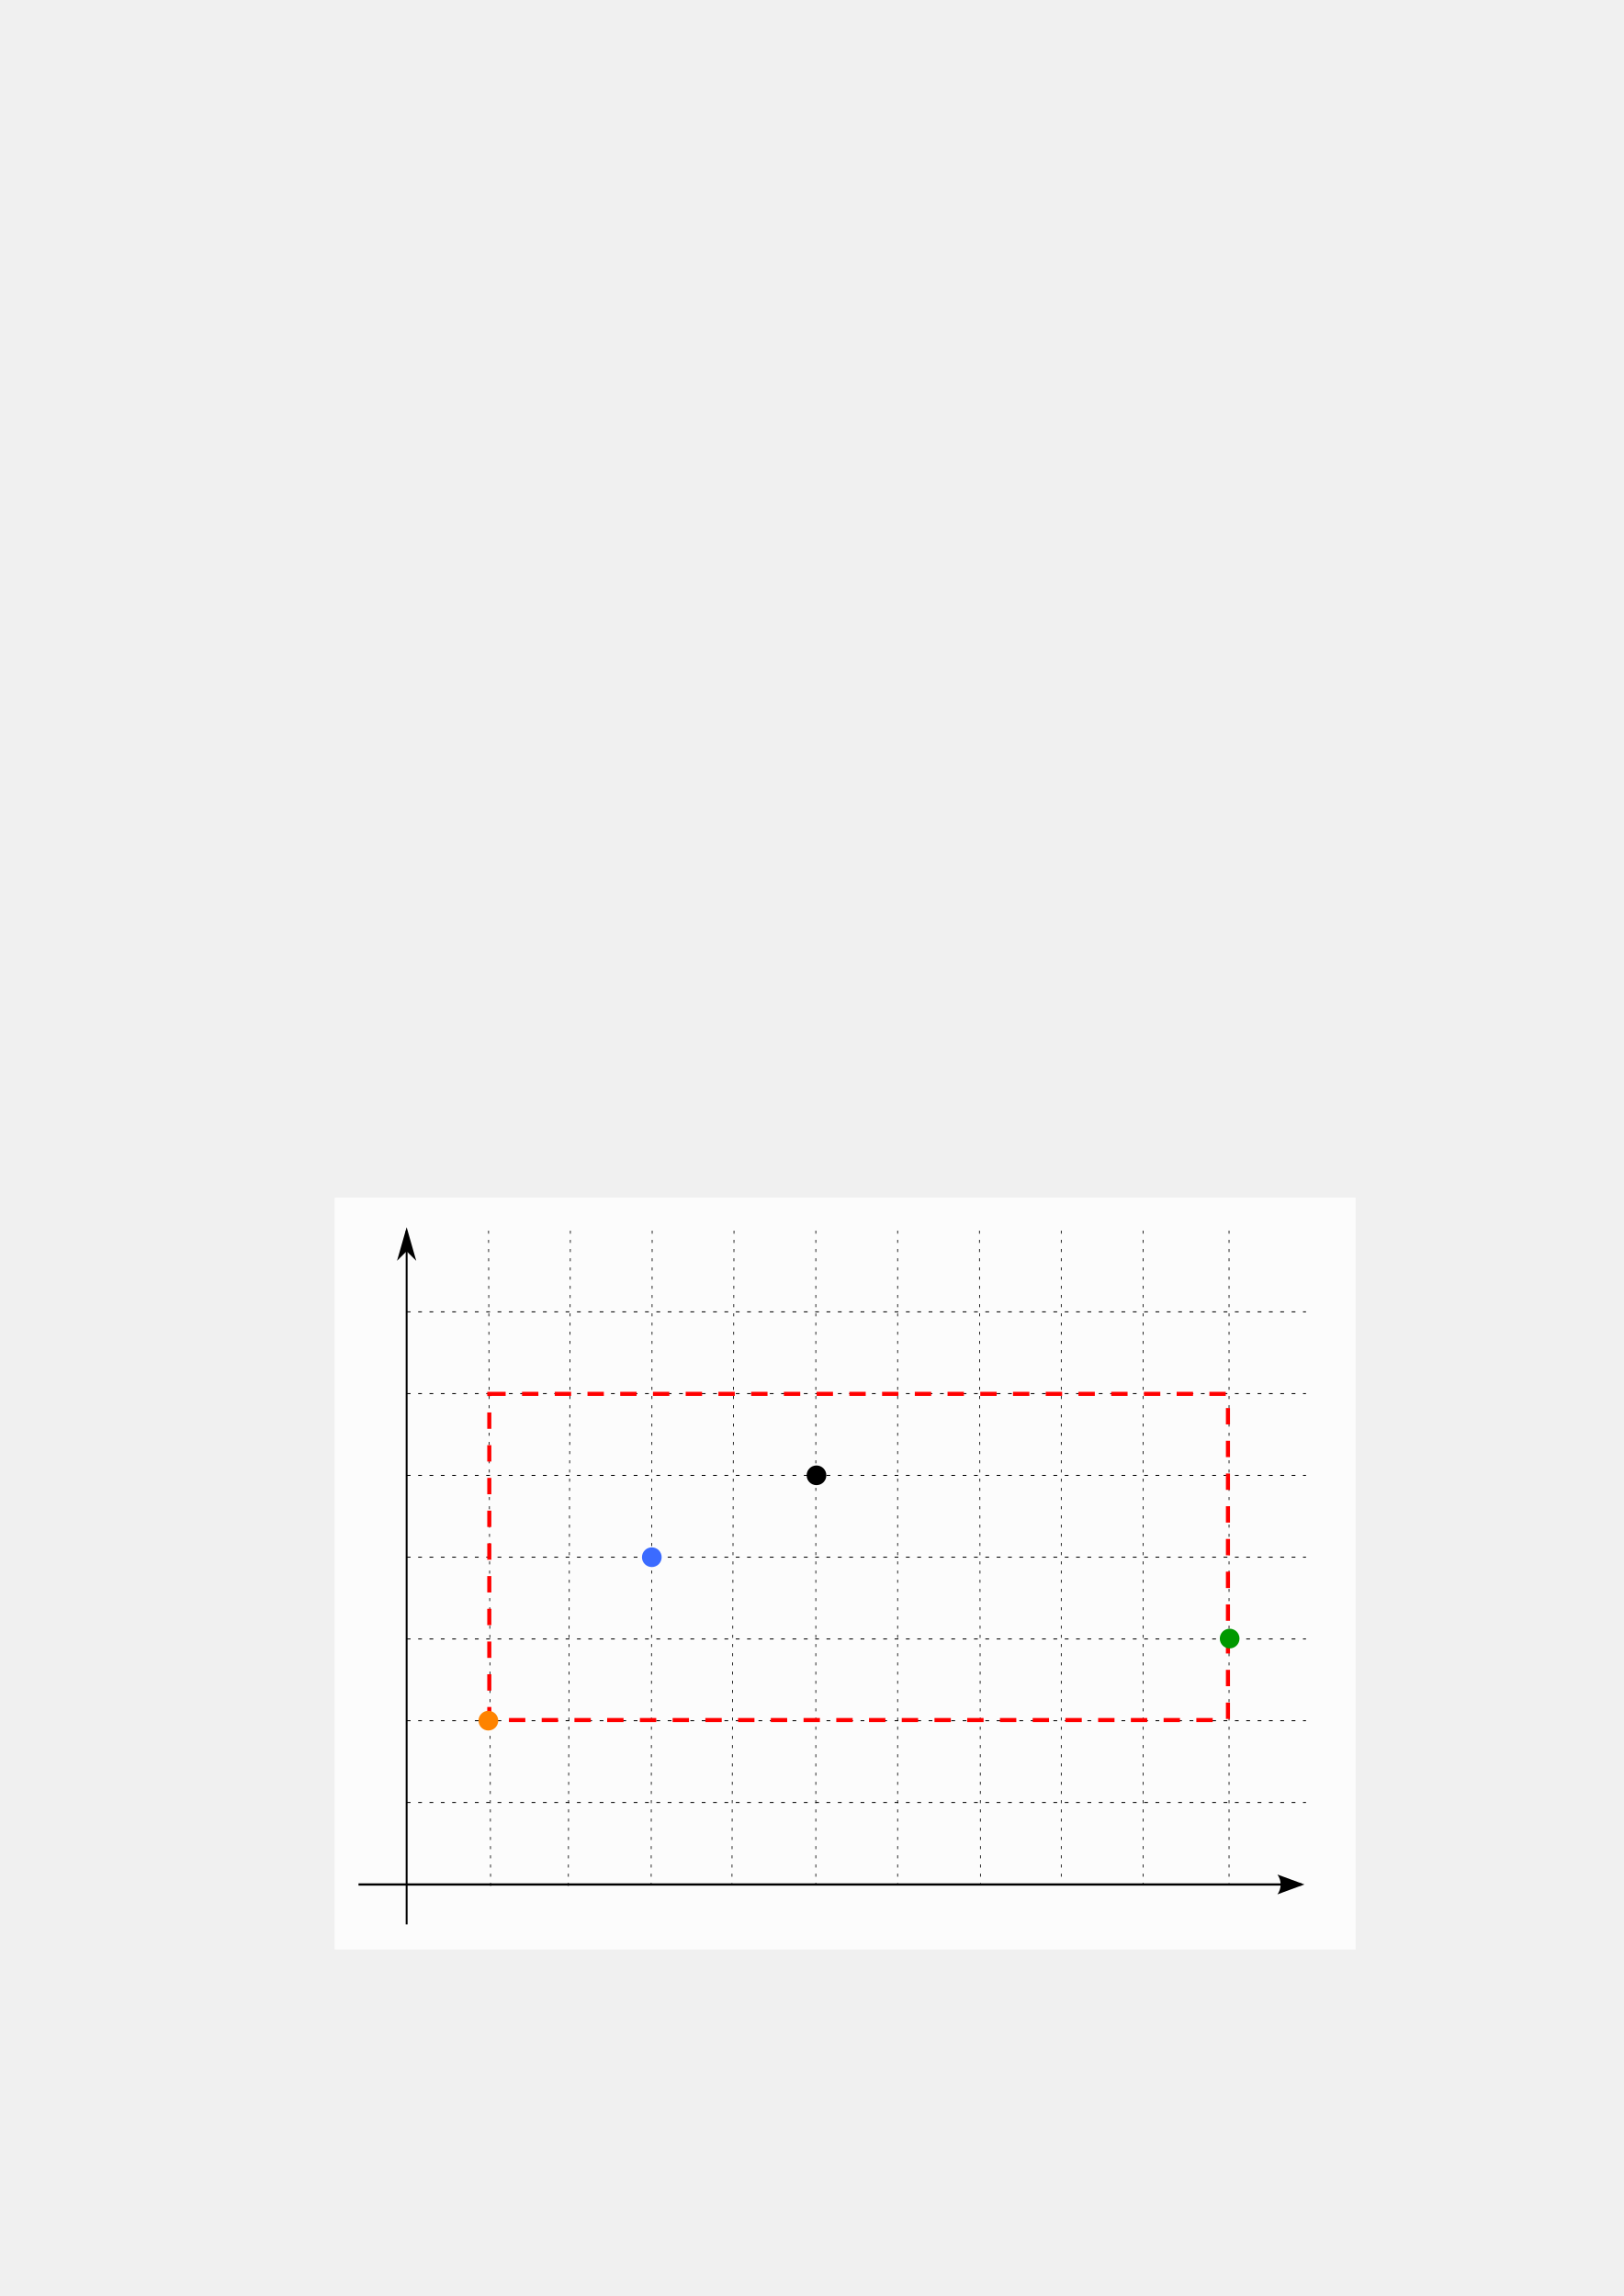
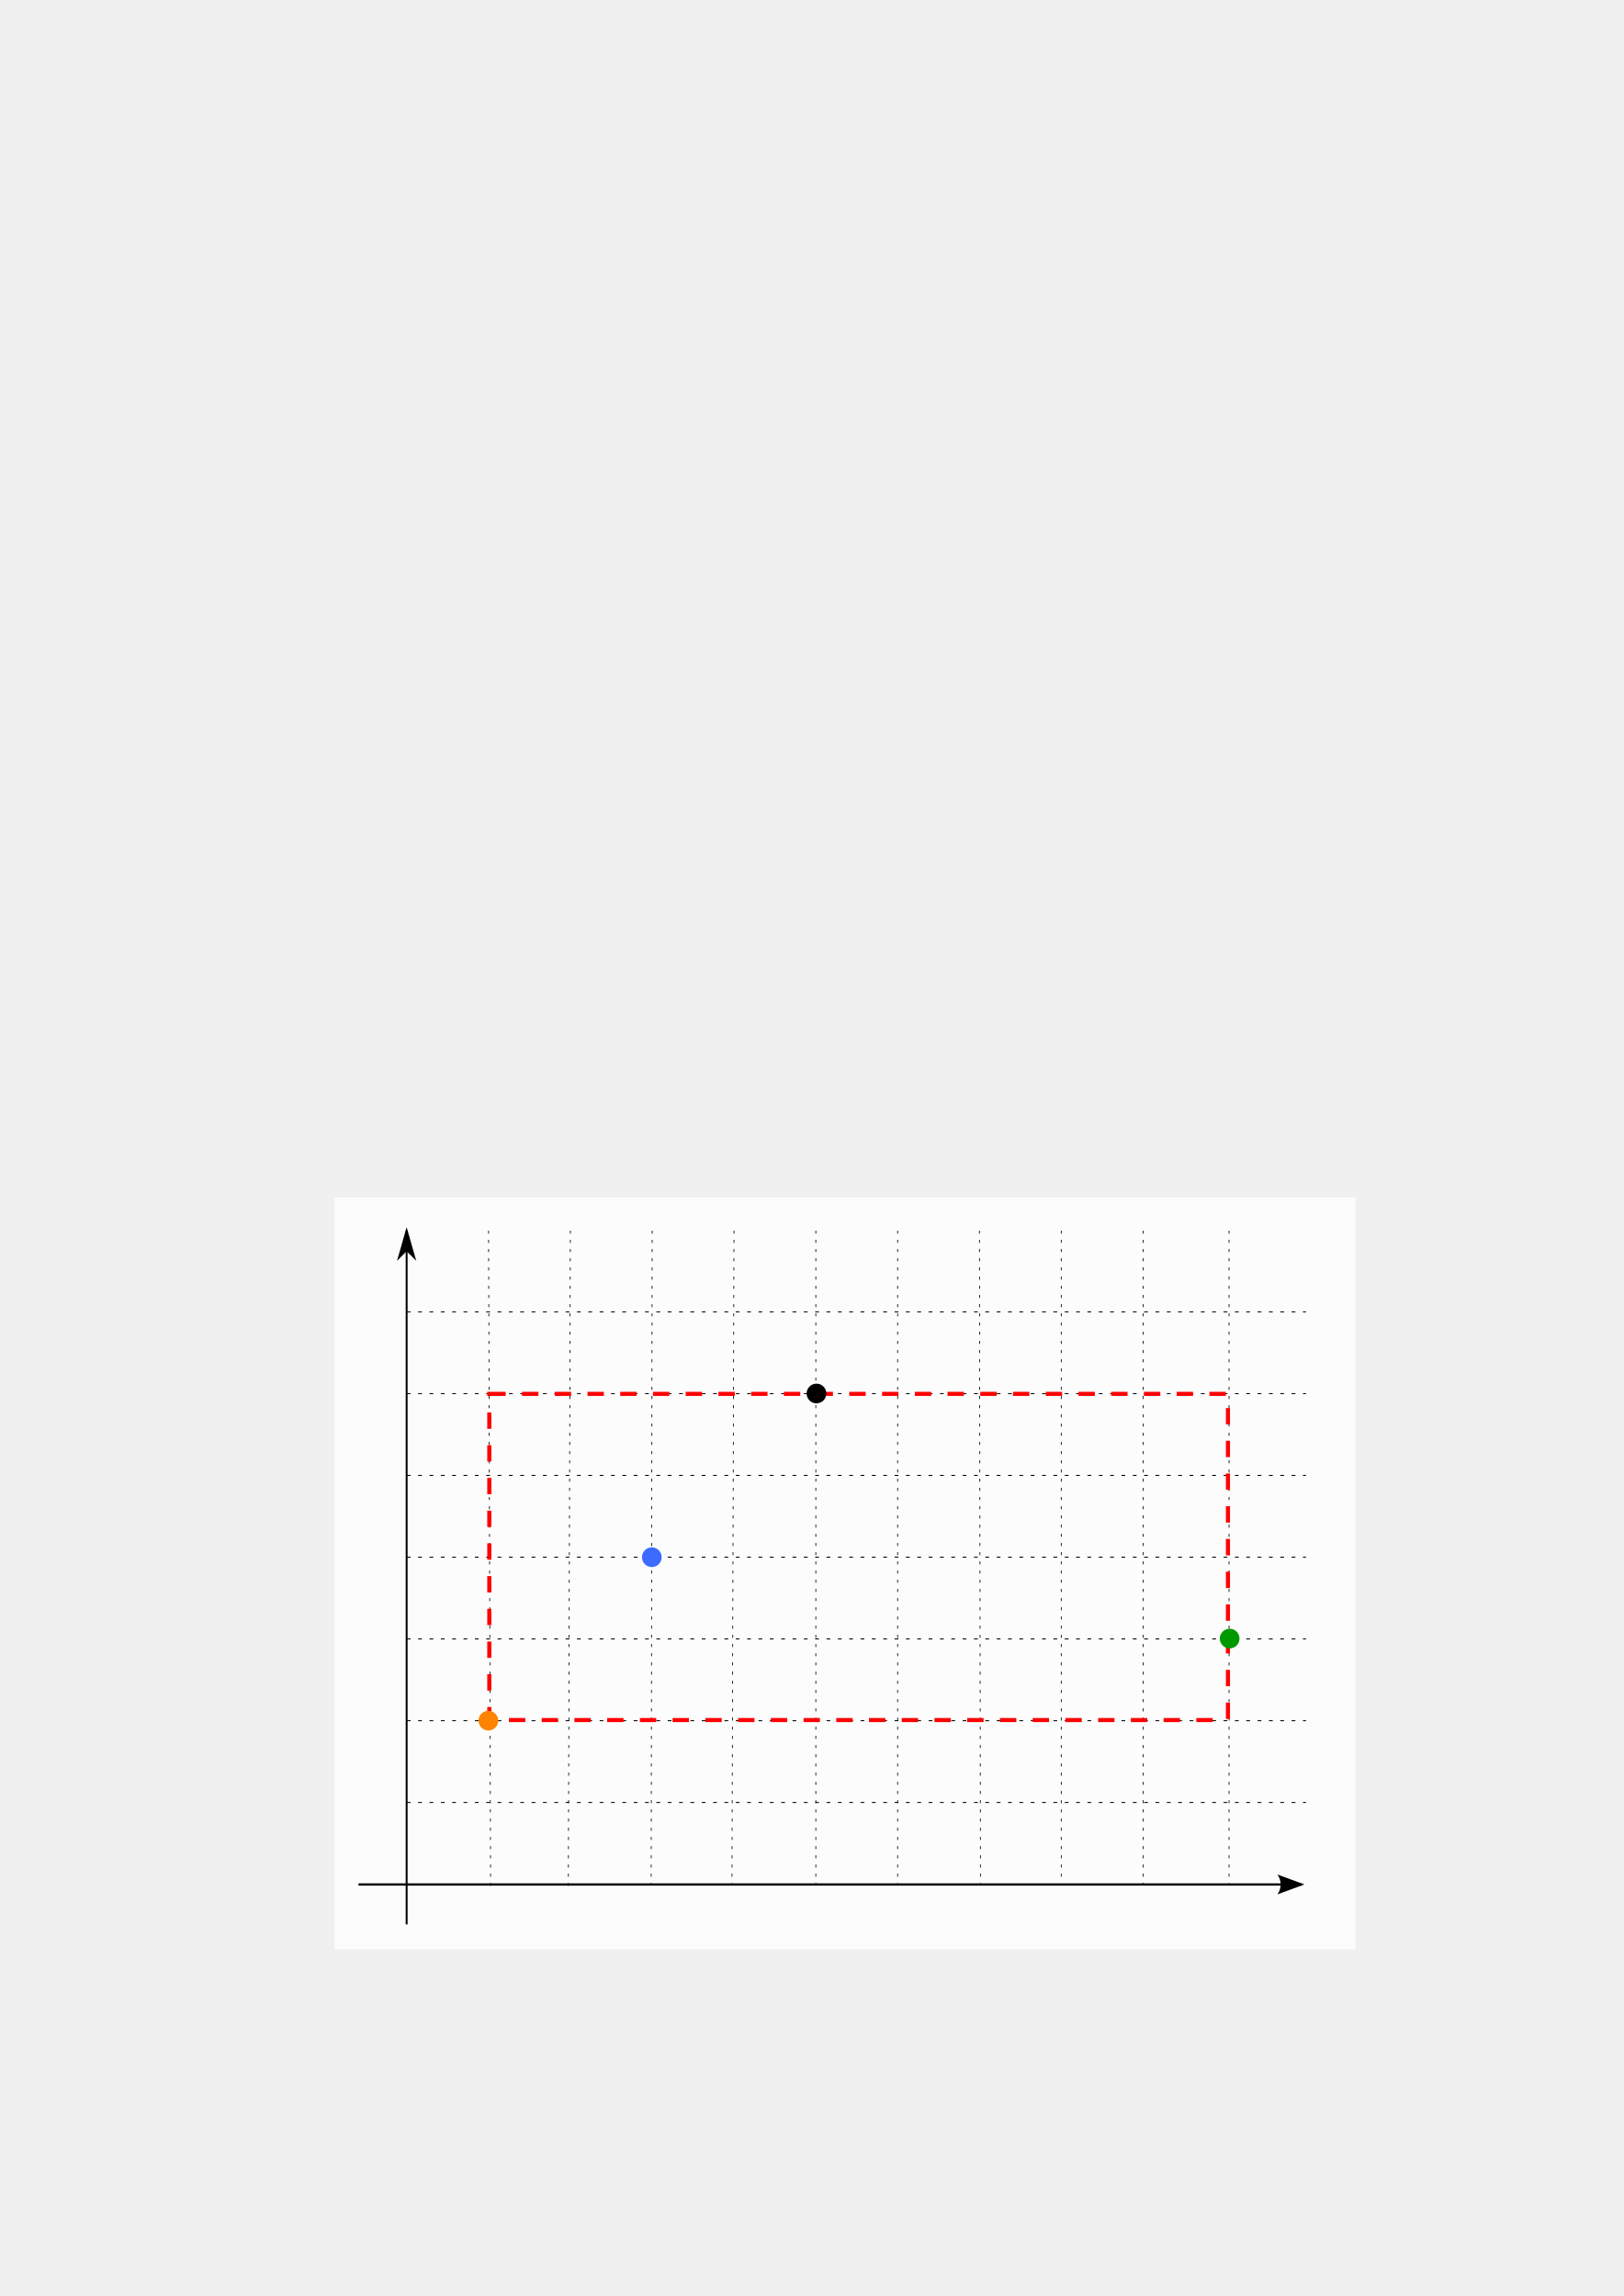
<svg xmlns="http://www.w3.org/2000/svg" xmlns:ns1="http://www.openswatchbook.org/uri/2009/osb" width="210mm" height="297mm" id="svg2" version="1.1">
  <defs id="defs4">
    <linearGradient id="linearGradient4354" ns1:paint="solid">
      <stop style="stop-color:#000000;stop-opacity:1;" offset="0" id="stop4356" />
    </linearGradient>
    <marker orient="auto" refY="0.0" refX="0.0" id="Arrow1Lstart" style="overflow:visible">
      <path id="path3824" d="M 0.0,0.0 L 5.0,-5.0 L -12.5,0.0 L 5.0,5.0 L 0.0,0.0 z " style="fill-rule:evenodd;stroke:#000000;stroke-width:1.0pt" transform="scale(0.8) translate(12.5,0)" />
    </marker>
    <marker orient="auto" refY="0.0" refX="0.0" id="Arrow2Lend" style="overflow:visible;">
      <path id="path3845" style="fill-rule:evenodd;stroke-width:0.625;stroke-linejoin:round;" d="M 8.719,4.034 L -2.207,0.016 L 8.719,-4.002 C 6.973,-1.63 6.983,1.616 8.719,4.034 z " transform="scale(1.1) rotate(180) translate(1,0)" />
    </marker>
    <marker orient="auto" refY="0" refX="0" id="Arrow2Lend-2" style="overflow:visible">
      <path id="path3845-1" style="fill-rule:evenodd;stroke-width:0.625;stroke-linejoin:round" d="M 8.719,4.034 -2.207,0.016 8.719,-4.002 c -1.745,2.372 -1.735,5.617 -6e-7,8.035 z" transform="matrix(-1.1,0,0,-1.1,-1.1,0)" />
    </marker>
    <marker orient="auto" refY="0" refX="0" id="Arrow1Lstart-4" style="overflow:visible">
      <path id="path3824-1" d="M 0,0 5,-5 -12.5,0 5,5 0,0 z" style="fill-rule:evenodd;stroke:#000000;stroke-width:1pt" transform="matrix(0.8,0,0,0.8,10,0)" />
    </marker>
  </defs>
  <g id="layer6" />
  <g id="layer1" style="display:inline">
    <rect style="opacity:0.8;fill:#ffffff;fill-opacity:1;fill-rule:nonzero;stroke:none" id="rect4177" width="499.104" height="367.61" x="163.567" y="585.517" />
    <path style="fill:none;stroke:#000000;stroke-width:0.926px;stroke-linecap:butt;stroke-linejoin:miter;stroke-opacity:1;marker-start:url(#Arrow1Lstart);marker-end:none" d="m 198.772,601.77 0,339.074" id="path4179" />
    <path style="fill:none;stroke:#000000;stroke-width:1.099px;stroke-linecap:butt;stroke-linejoin:miter;stroke-opacity:1;marker-end:url(#Arrow2Lend)" d="m 175.243,921.327 460.93,0" id="path4181" />
    <path id="path4183" d="m 238.817,601.656 1,321.626" style="fill:none;stroke:#000000;stroke-width:0.374;stroke-linecap:butt;stroke-linejoin:miter;stroke-miterlimit:4;stroke-opacity:1;stroke-dasharray:1.497, 2.994;stroke-dashoffset:0" />
    <path style="fill:none;stroke:#000000;stroke-width:0.374;stroke-linecap:butt;stroke-linejoin:miter;stroke-miterlimit:4;stroke-opacity:1;stroke-dasharray:1.497, 2.994;stroke-dashoffset:0" d="m 278.809,601.656 -1,321.626" id="path4185" />
    <path id="path4187" d="m 318.802,601.656 -0.5,319.626" style="fill:none;stroke:#000000;stroke-width:0.374;stroke-linecap:butt;stroke-linejoin:miter;stroke-miterlimit:4;stroke-opacity:1;stroke-dasharray:1.497, 2.994;stroke-dashoffset:0" />
    <path style="fill:none;stroke:#000000;stroke-width:0.374;stroke-linecap:butt;stroke-linejoin:miter;stroke-miterlimit:4;stroke-opacity:1;stroke-dasharray:1.497, 2.994;stroke-dashoffset:0" d="m 358.795,601.656 -1,319.126" id="path4189" />
    <path id="path4191" d="m 398.787,601.656 0,319.626" style="fill:none;stroke:#000000;stroke-width:0.374;stroke-linecap:butt;stroke-linejoin:miter;stroke-miterlimit:4;stroke-opacity:1;stroke-dasharray:1.497, 2.994;stroke-dashoffset:0" />
    <path id="path4193" d="m 198.864,881.234 439.538,0" style="fill:none;stroke:#000000;stroke-width:0.462;stroke-linecap:butt;stroke-linejoin:miter;stroke-miterlimit:4;stroke-opacity:1;stroke-dasharray:1.848, 3.697;stroke-dashoffset:0" />
    <path style="fill:none;stroke:#000000;stroke-width:0.462;stroke-linecap:butt;stroke-linejoin:miter;stroke-miterlimit:4;stroke-opacity:1;stroke-dasharray:1.848, 3.697;stroke-dashoffset:0" d="m 198.864,841.256 439.538,0" id="path4195" />
    <path id="path4197" d="m 198.864,801.278 439.538,0" style="fill:none;stroke:#000000;stroke-width:0.462;stroke-linecap:butt;stroke-linejoin:miter;stroke-miterlimit:4;stroke-opacity:1;stroke-dasharray:1.848, 3.697;stroke-dashoffset:0" />
    <path style="fill:none;stroke:#000000;stroke-width:0.462;stroke-linecap:butt;stroke-linejoin:miter;stroke-miterlimit:4;stroke-opacity:1;stroke-dasharray:1.848, 3.697;stroke-dashoffset:0" d="m 198.864,761.3 439.538,0" id="path4199" />
    <path id="path4201" d="m 198.864,721.322 439.538,0" style="fill:none;stroke:#000000;stroke-width:0.462;stroke-linecap:butt;stroke-linejoin:miter;stroke-miterlimit:4;stroke-opacity:1;stroke-dasharray:1.848, 3.697;stroke-dashoffset:0" />
    <flowRoot xml:space="preserve" id="flowRoot4203" style="font-size:40px;font-style:normal;font-weight:normal;line-height:125%;letter-spacing:0px;word-spacing:0px;fill:#000000;fill-opacity:1;stroke:none;font-family:Sans" transform="matrix(0.6167409,0,0,0.6167409,308.4797,533.6388)">
      <flowRegion id="flowRegion4205">
        <rect id="rect4207" width="121.218" height="48.487" x="487.399" y="626.078" />
      </flowRegion>
      <flowPara id="flowPara4209" style="font-style:italic">x</flowPara>
    </flowRoot>
    <flowRoot transform="matrix(0.6167409,0,0,0.6167409,-125.562,221.9874)" style="font-size:40px;font-style:normal;font-weight:normal;line-height:125%;letter-spacing:0px;word-spacing:0px;fill:#000000;fill-opacity:1;stroke:none;font-family:Sans" id="flowRoot4211" xml:space="preserve">
      <flowRegion id="flowRegion4213">
        <rect y="626.078" x="487.399" height="48.487" width="121.218" id="rect4215" />
      </flowRegion>
      <flowPara style="font-style:italic" id="flowPara4217">y</flowPara>
    </flowRoot>
    <flowRoot transform="matrix(0.2611037,0,0,0.2611037,48.99132,761.9315)" style="font-size:40px;font-style:normal;font-weight:normal;line-height:125%;letter-spacing:0px;word-spacing:0px;fill:#000000;fill-opacity:1;stroke:none;font-family:Sans" id="flowRoot4219" xml:space="preserve">
      <flowRegion id="flowRegion4221">
        <rect y="626.078" x="487.399" height="48.487" width="121.218" id="rect4223" />
      </flowRegion>
      <flowPara style="font-style:italic" id="flowPara4225">0,0</flowPara>
    </flowRoot>
    <path style="fill:none;stroke:#000000;stroke-width:0.374;stroke-linecap:butt;stroke-linejoin:miter;stroke-miterlimit:4;stroke-opacity:1;stroke-dasharray:1.497, 2.994;stroke-dashoffset:0" d="m 438.78,601.656 0,319.126" id="path4235" />
    <path id="path4237" d="m 478.772,601.656 0.5,319.126" style="fill:none;stroke:#000000;stroke-width:0.374;stroke-linecap:butt;stroke-linejoin:miter;stroke-miterlimit:4;stroke-opacity:1;stroke-dasharray:1.497, 2.994;stroke-dashoffset:0" />
    <path style="fill:none;stroke:#000000;stroke-width:0.374;stroke-linecap:butt;stroke-linejoin:miter;stroke-miterlimit:4;stroke-opacity:1;stroke-dasharray:1.497, 2.994;stroke-dashoffset:0" d="m 518.765,601.656 0,318.626" id="path4239" />
    <path id="path4251" d="m 198.864,681.344 439.538,0" style="fill:none;stroke:#000000;stroke-width:0.462;stroke-linecap:butt;stroke-linejoin:miter;stroke-miterlimit:4;stroke-opacity:1;stroke-dasharray:1.848, 3.697;stroke-dashoffset:0" />
    <path style="fill:none;stroke:#000000;stroke-width:0.462;stroke-linecap:butt;stroke-linejoin:miter;stroke-miterlimit:4;stroke-opacity:1;stroke-dasharray:1.848, 3.697;stroke-dashoffset:0" d="m 198.864,641.366 439.538,0" id="path4253" />
    <path id="path3521" d="m 558.774,601.656 0,319.626" style="fill:none;stroke:#000000;stroke-width:0.374;stroke-linecap:butt;stroke-linejoin:miter;stroke-miterlimit:4;stroke-opacity:1;stroke-dasharray:1.497, 2.994;stroke-dashoffset:0" />
    <path style="fill:none;stroke:#000000;stroke-width:0.374;stroke-linecap:butt;stroke-linejoin:miter;stroke-miterlimit:4;stroke-opacity:1;stroke-dasharray:1.497, 2.994;stroke-dashoffset:0" d="m 600.783,601.656 0,319.126" id="path3523" />
    <rect style="fill:none;stroke:#ff0000;stroke-width:2;stroke-miterlimit:4;stroke-opacity:1;stroke-dasharray:8,8;stroke-dashoffset:0" id="rect4352" width="361.07" height="159.471" x="239.18" y="681.465" />
  </g>
  <g id="layer2" />
  <g id="layer5" style="display:inline">
    <path transform="matrix(0,0.7185613,-0.7185613,0,527.4631,605.9055)" d="m 331.071,401.826 a 3.571,3.571 0 1 1 -7.143,0 3.571,3.571 0 1 1 7.143,0 z" id="path4263" style="fill:#fe8300;fill-opacity:1;fill-rule:nonzero;stroke:#fe8300;stroke-width:6.263;stroke-miterlimit:4;stroke-opacity:1;stroke-dasharray:none" />
    <path transform="matrix(0,0.7185613,-0.7185613,0,607.3584,525.9961)" d="m 331.071,401.826 a 3.571,3.571 0 1 1 -7.143,0 3.571,3.571 0 1 1 7.143,0 z" id="path4265" style="fill:#3b6bff;fill-opacity:1;fill-rule:nonzero;stroke:#3b6bff;stroke-width:6.263;stroke-miterlimit:4;stroke-opacity:1;stroke-dasharray:none;display:inline" />
-     <path style="fill:#000000;fill-opacity:1;fill-rule:nonzero;stroke:#000000;stroke-width:6.263;stroke-miterlimit:4;stroke-opacity:1;stroke-dasharray:none;display:inline" id="path3519" d="m 331.071,401.826 a 3.571,3.571 0 1 1 -7.143,0 3.571,3.571 0 1 1 7.143,0 z" transform="matrix(0,0.7185613,-0.7185613,0,687.8473,485.9562)" />
+     <path style="fill:#000000;fill-opacity:1;fill-rule:nonzero;stroke:#000000;stroke-width:6.263;stroke-miterlimit:4;stroke-opacity:1;stroke-dasharray:none;display:inline" id="path3519" d="m 331.071,401.826 a 3.571,3.571 0 1 1 -7.143,0 3.571,3.571 0 1 1 7.143,0 z" transform="matrix(0,0.7185613,-0.7185613,0,687.8473,445.9562)" />
    <path transform="matrix(0,0.7185613,-0.7185613,0,889.8162,565.7719)" d="m 331.071,401.826 a 3.571,3.571 0 1 1 -7.143,0 3.571,3.571 0 1 1 7.143,0 z" id="path3529" style="fill:#009900;fill-opacity:1;fill-rule:nonzero;stroke:#009900;stroke-width:6.263;stroke-miterlimit:4;stroke-opacity:1;stroke-dasharray:none;display:inline" />
    <rect style="fill:#000000;fill-opacity:1;stroke:#ff0000;stroke-width:1;stroke-miterlimit:4;stroke-opacity:1;stroke-dasharray:4, 4;stroke-dashoffset:0;opacity:0" id="rect4350" width="359.917" height="123.037" x="240.416" y="718.608" />
  </g>
</svg>
